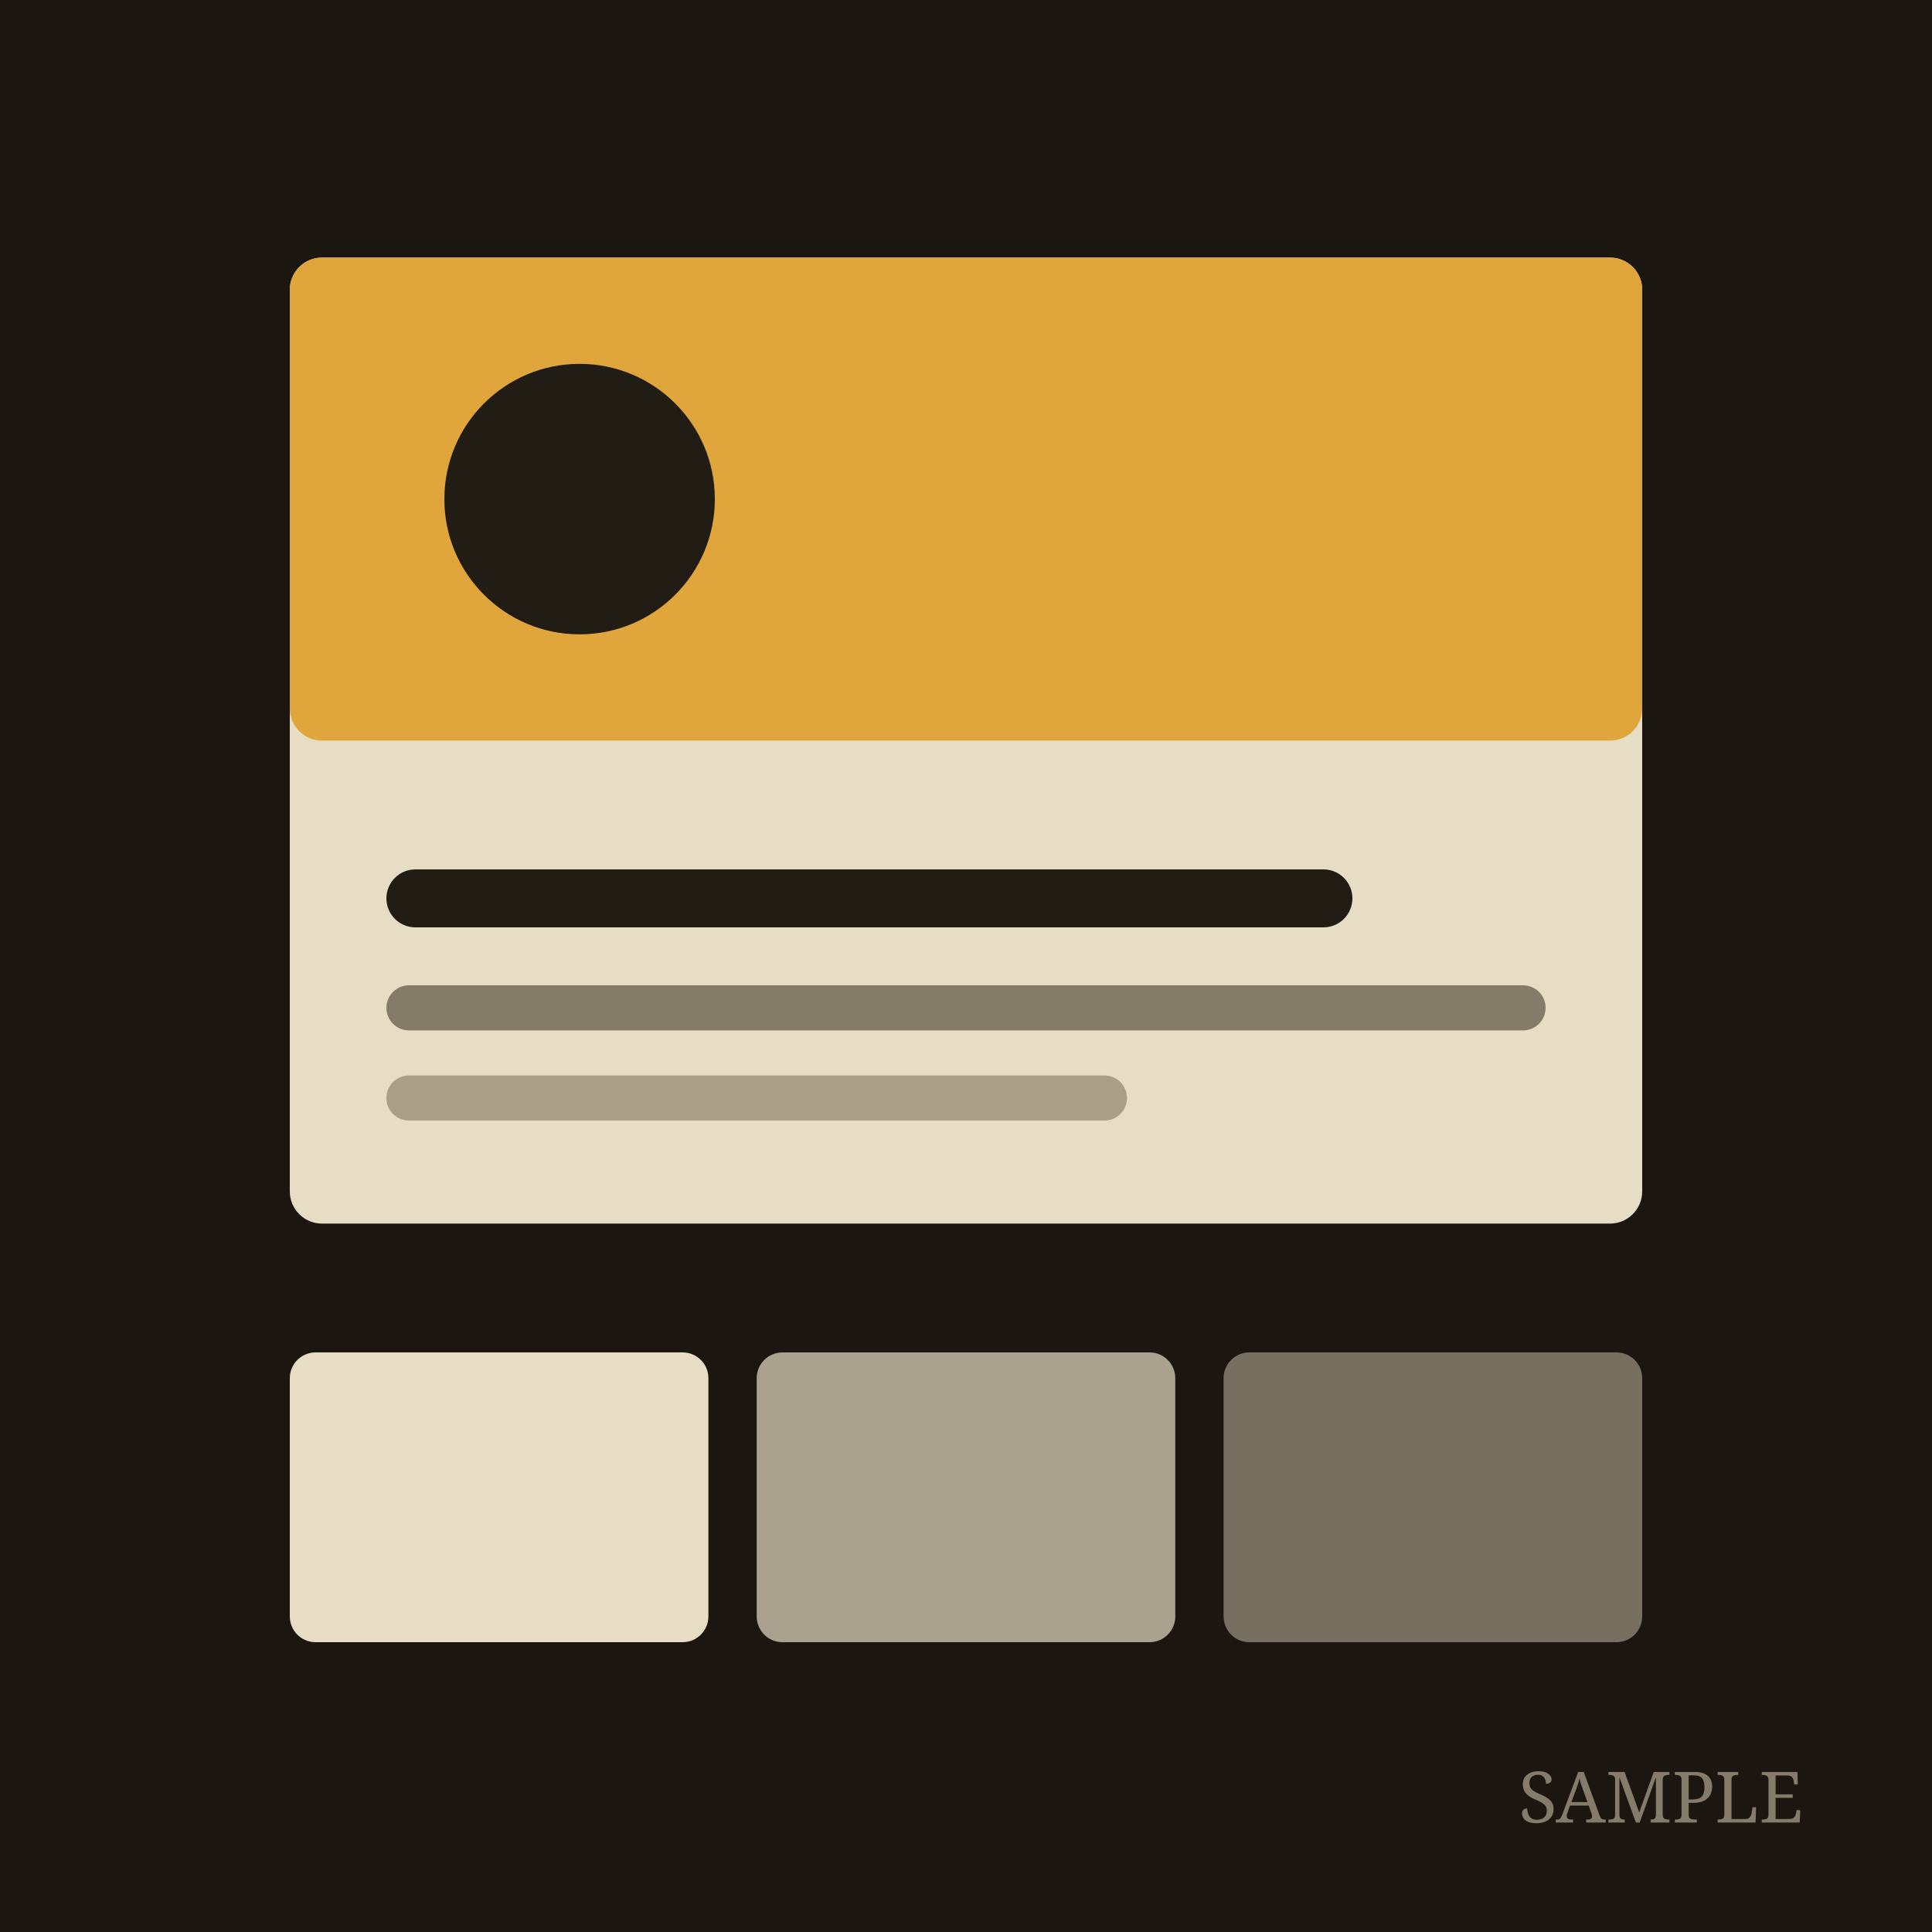
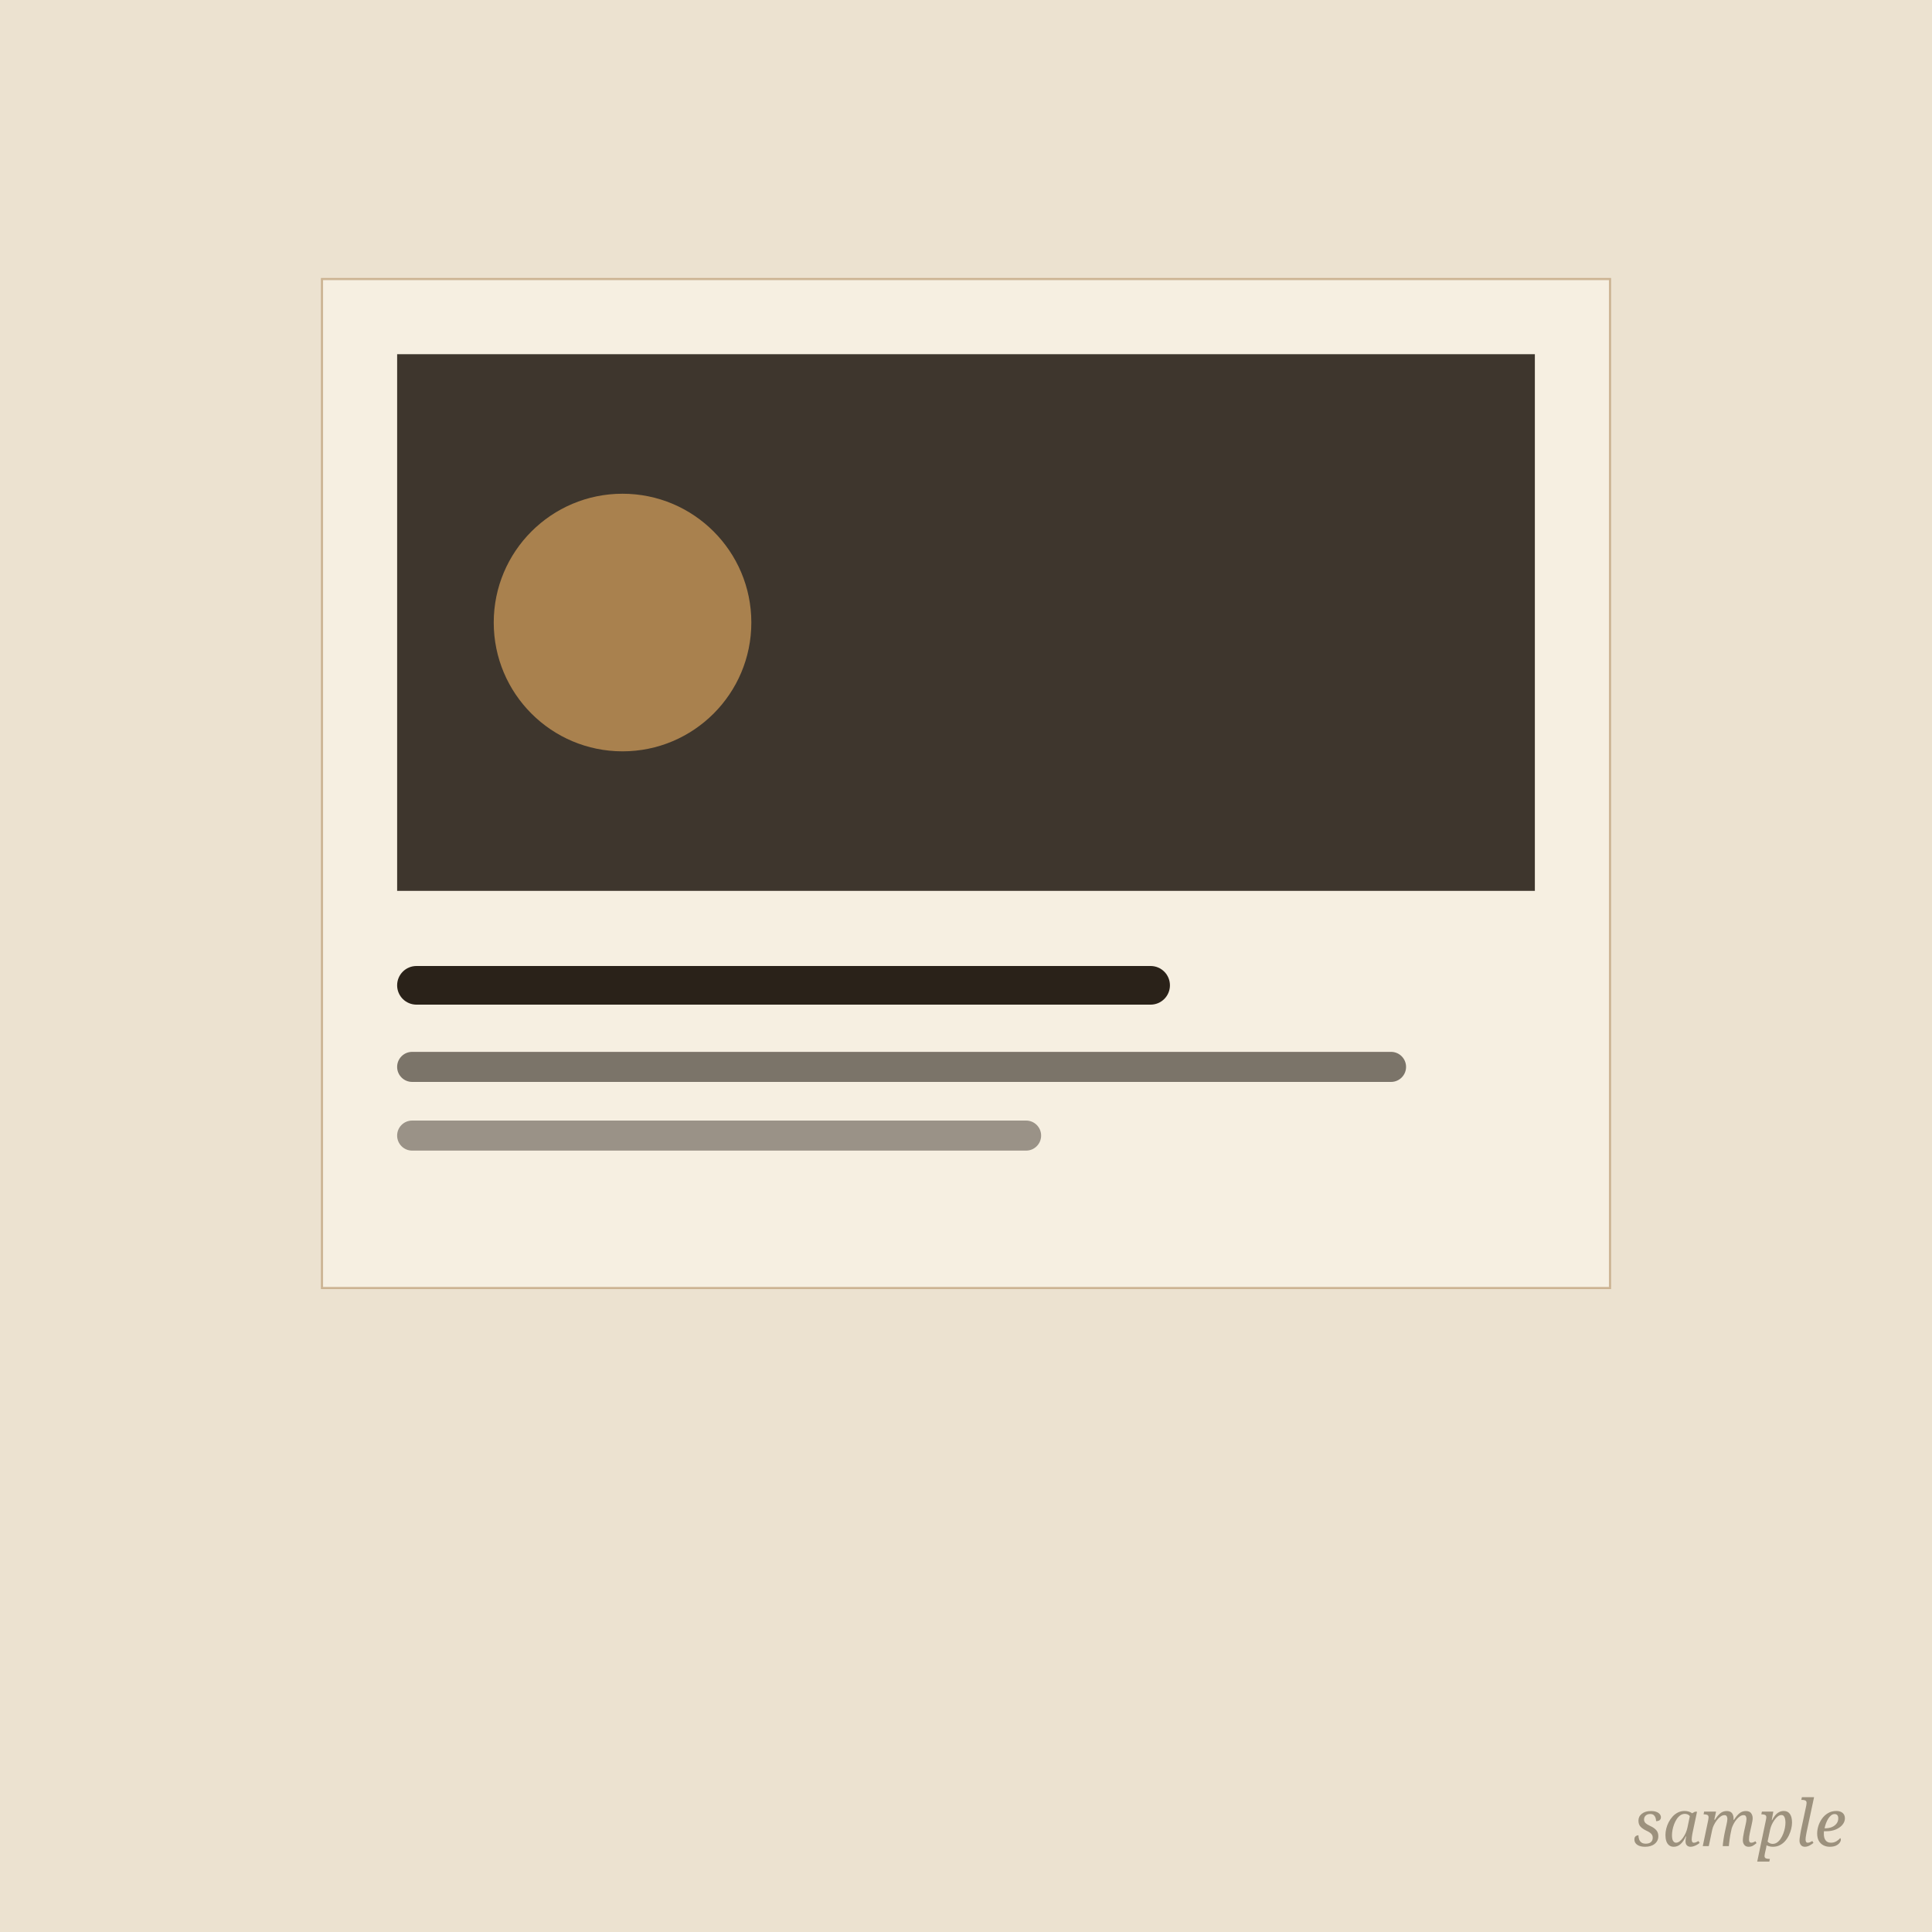
- <svg xmlns="http://www.w3.org/2000/svg" viewBox="0 0 600 600" role="img" aria-label="コンテンツサンプル（差し替え用）">
-   <rect width="600" height="600" fill="#1b1710" />
-   <rect x="90" y="80" width="420" height="300" rx="10" fill="#e7dcc4" />
-   <rect x="90" y="80" width="420" height="150" rx="10" fill="#e0a63c" />
-   <circle cx="180" cy="155" r="42" fill="#211c14" />
-   <rect x="120" y="270" width="300" height="18" rx="9" fill="#211c14" />
-   <rect x="120" y="306" width="360" height="14" rx="7" fill="#857b69" />
-   <rect x="120" y="334" width="230" height="14" rx="7" fill="#a99e88" />
-   <g fill="#e7dcc4">
-     <rect x="90" y="420" width="130" height="90" rx="8" />
-     <rect x="235" y="420" width="130" height="90" rx="8" opacity="0.7" />
-     <rect x="380" y="420" width="130" height="90" rx="8" opacity="0.45" />
+ <svg xmlns="http://www.w3.org/2000/svg" viewBox="0 0 900 900" role="img" aria-label="作品サンプル（差し替え用プレースホルダー）">
+   <rect width="900" height="900" fill="#ece2d0" />
+   <rect x="150" y="130" width="600" height="470" fill="#f6efe1" stroke="#a9814e" stroke-opacity="0.5" />
+   <rect x="185" y="165" width="530" height="250" fill="#2a2219" opacity="0.9" />
+   <circle cx="290" cy="290" r="60" fill="#a9814e" />
+   <g fill="#2a2219">
+     <rect x="185" y="450" width="360" height="18" rx="9" />
+     <rect x="185" y="490" width="470" height="14" rx="7" opacity="0.6" />
+     <rect x="185" y="522" width="300" height="14" rx="7" opacity="0.45" />
  </g>
-   <text x="560" y="566" text-anchor="end" font-family="Georgia,serif" font-size="22" fill="#857b69">SAMPLE</text>
+   <text x="860" y="860" text-anchor="end" font-family="Georgia,serif" font-style="italic" font-size="30" fill="#9c917d">sample</text>
</svg>
